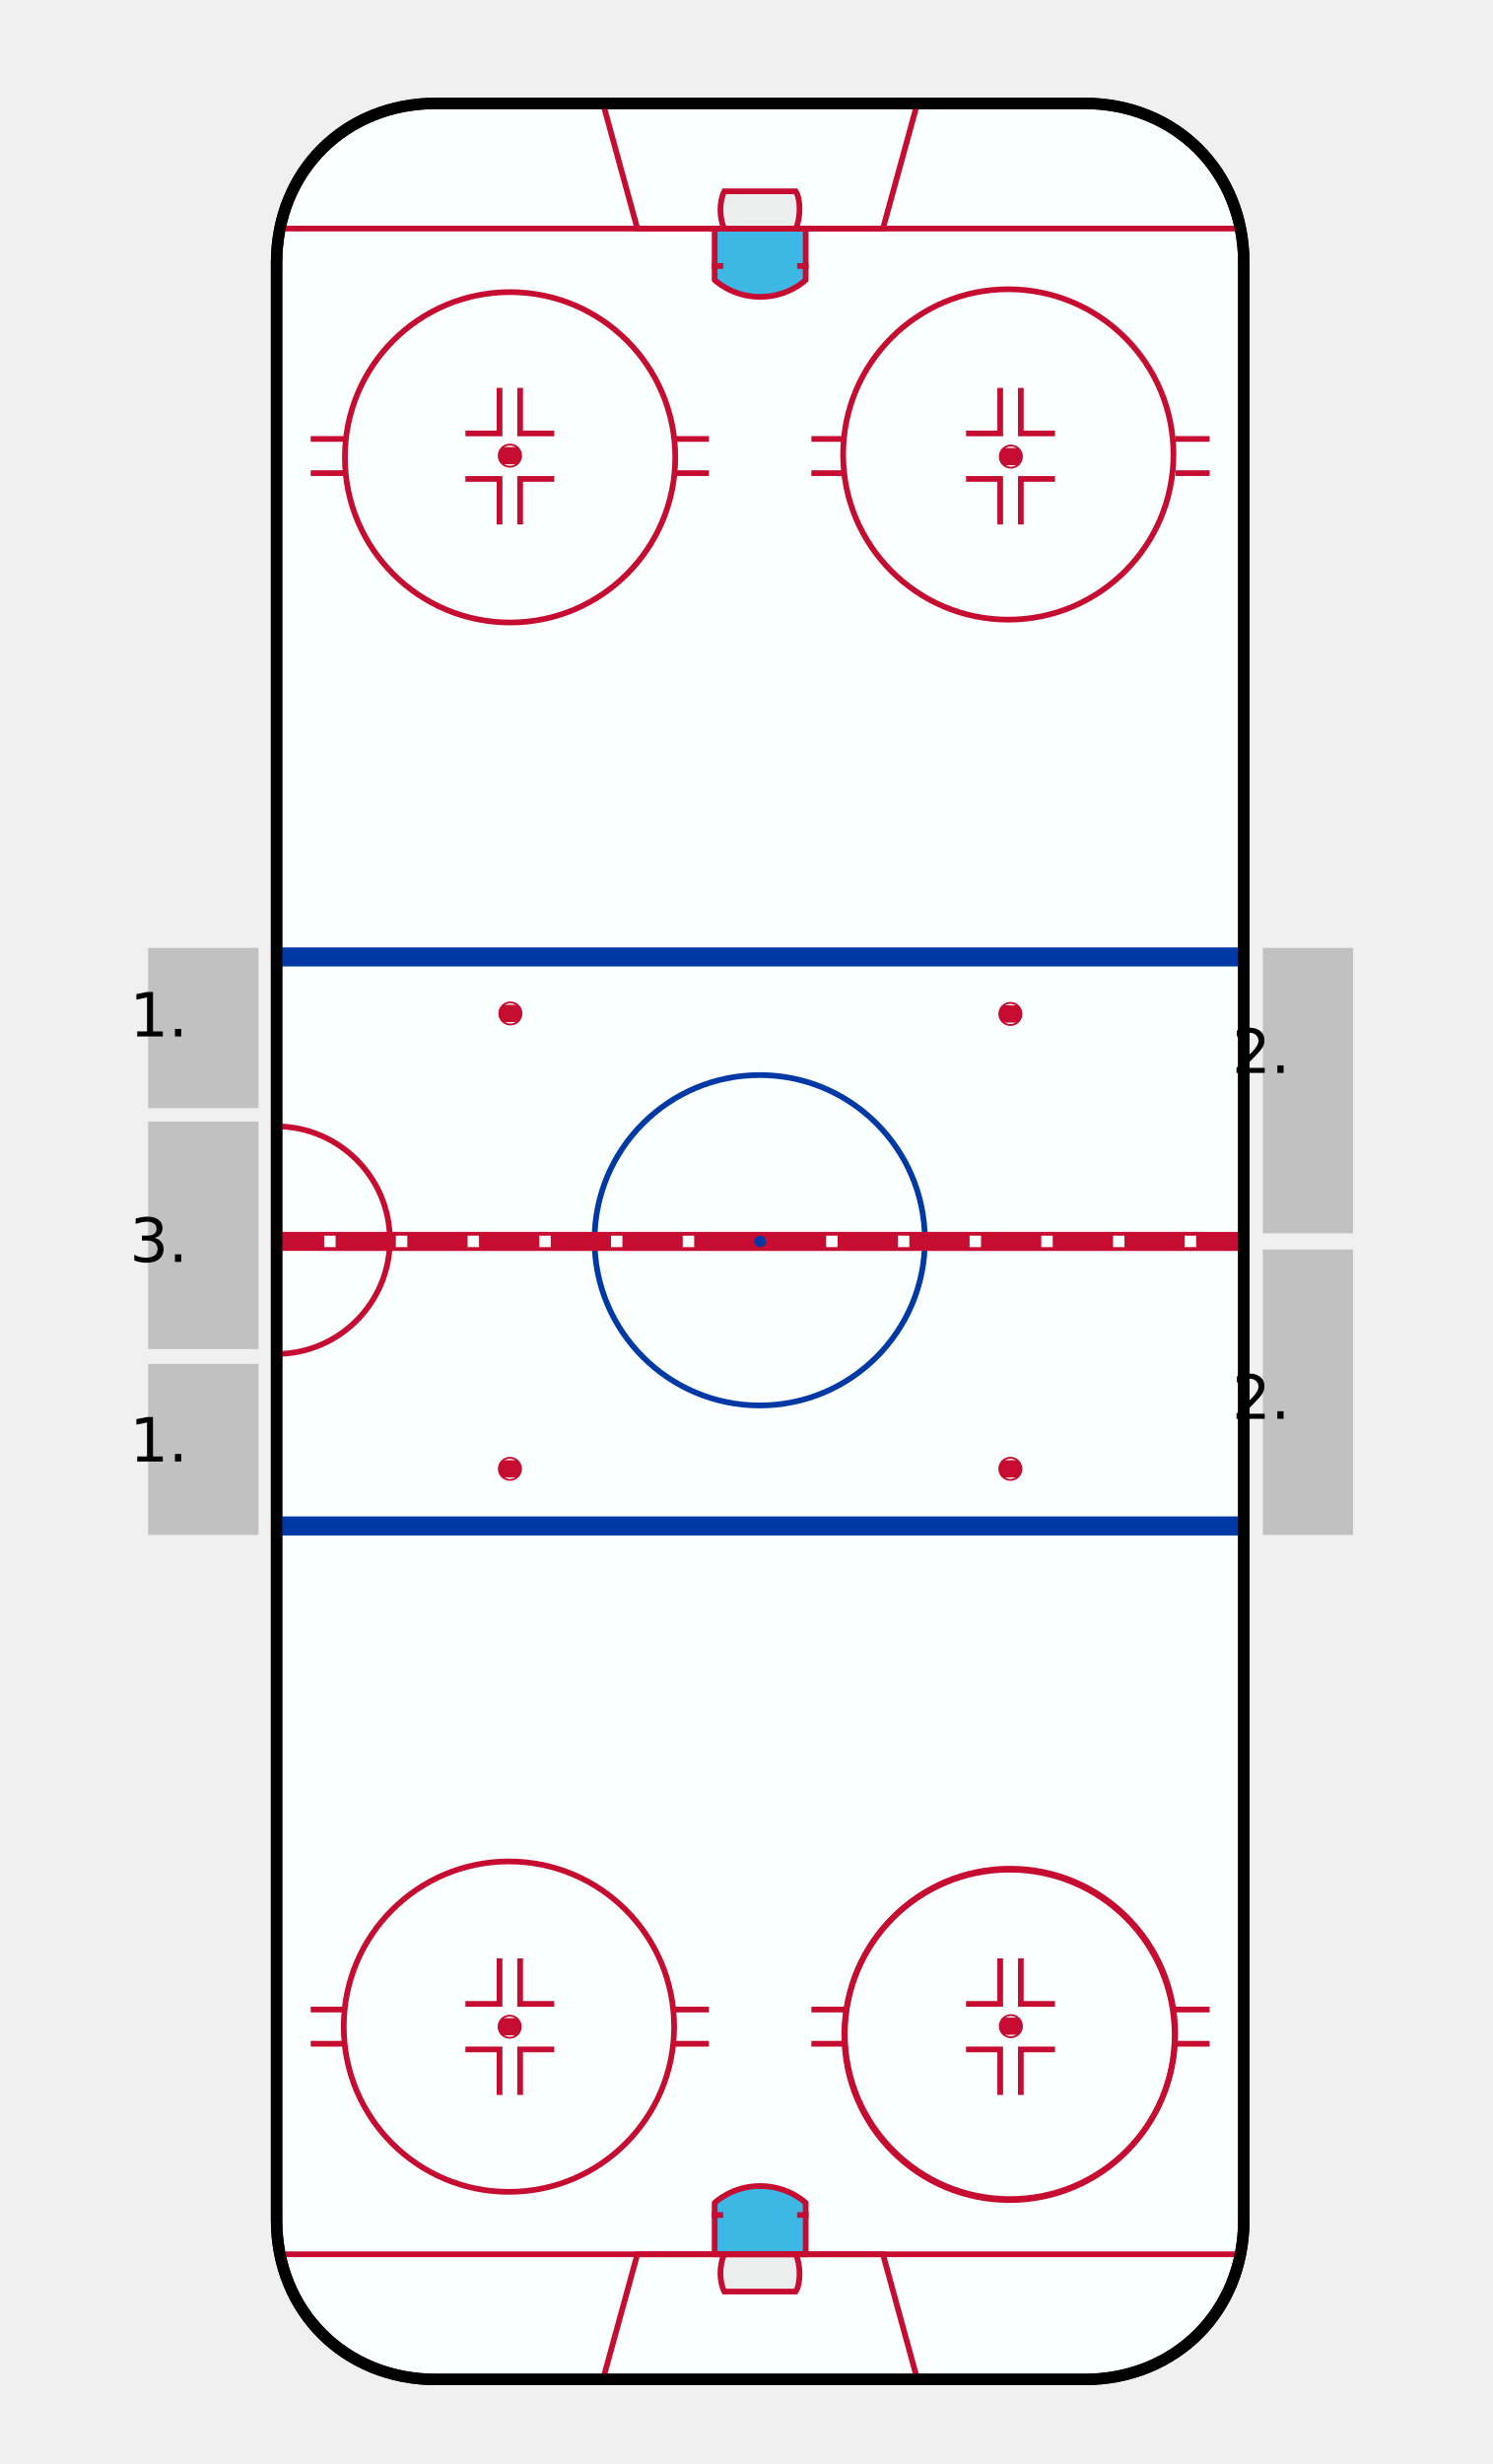
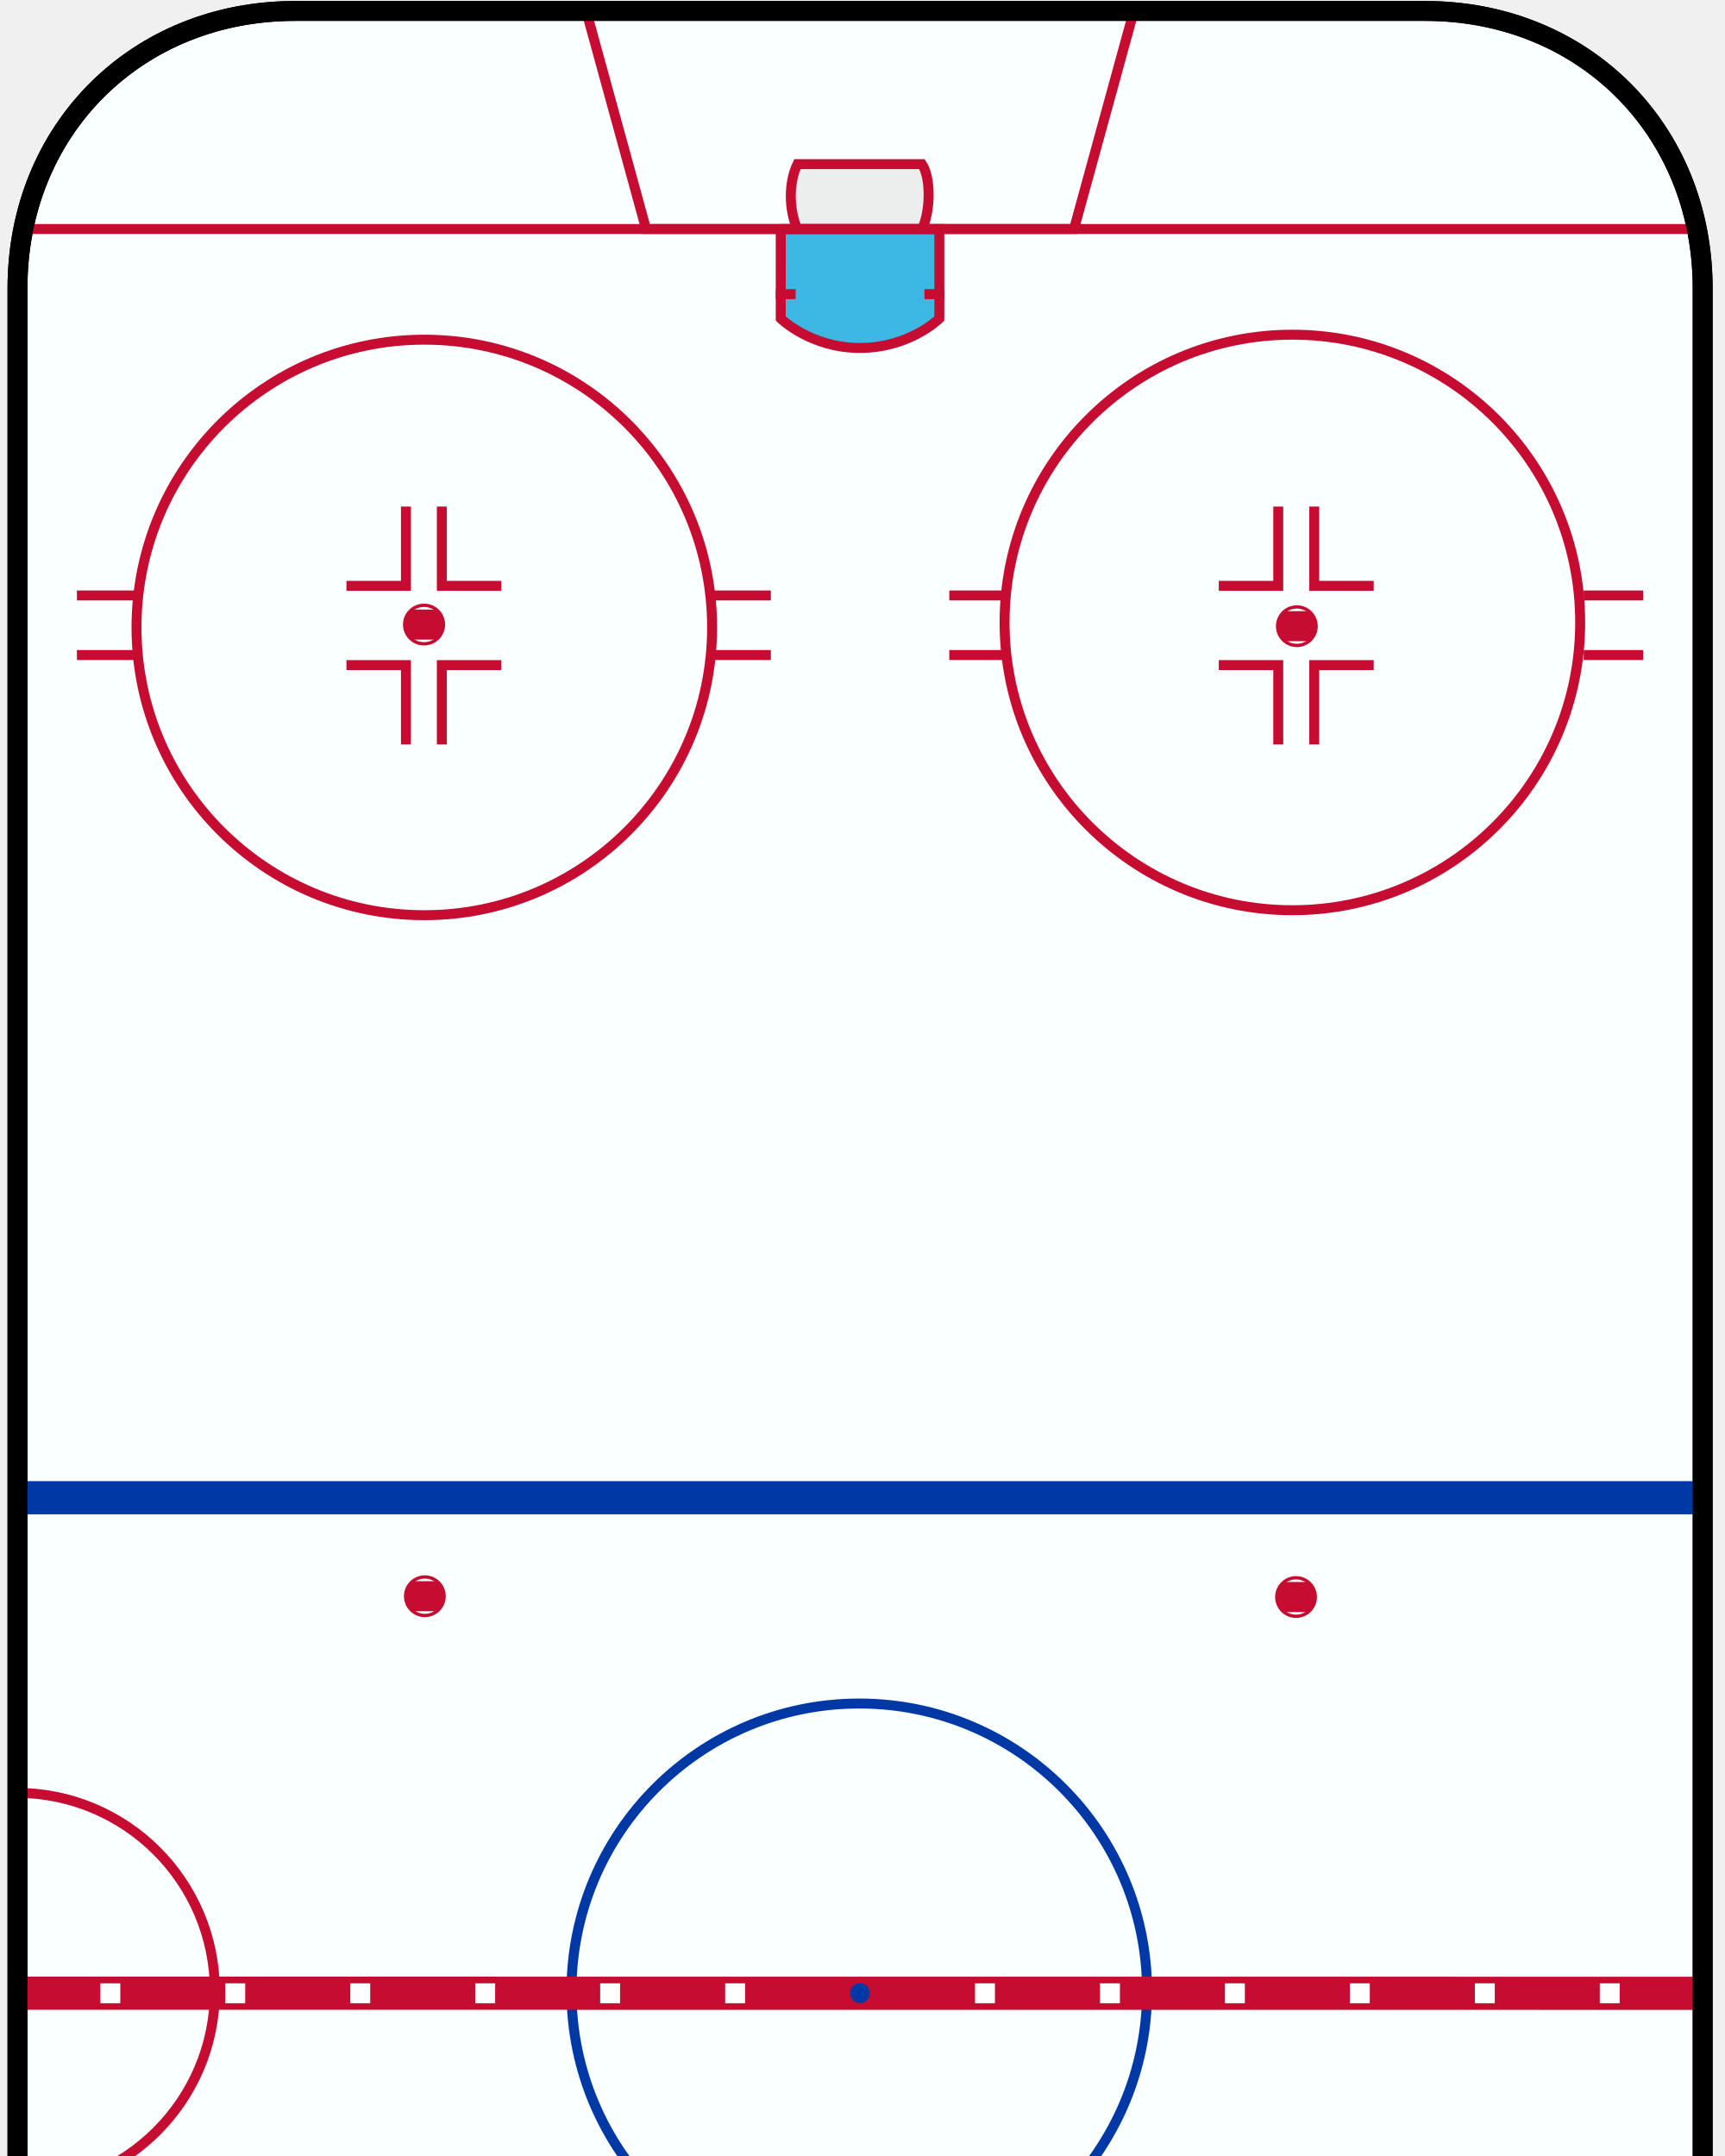
- <svg xmlns="http://www.w3.org/2000/svg" id="svg2457" height="647" width="392" version="1.0">
+ <svg xmlns="http://www.w3.org/2000/svg" id="svg2457" height="500" width="400" viewBox="70 88 260 200" version="1.0" xmlnsCc="http://creativecommons.org/ns#" xmlnsDc="http://purl.org/dc/elements/1.1/">
  <path id="path3276" d="m114.47,624.8,170.33,0c23.906,0,41.835-17.929,41.835-41.835v-513.98c0-23.906-17.929-41.835-41.835-41.835h-170.33c-23.906,0-41.835,17.929-41.835,41.835v513.98c0,23.906,17.929,41.835,41.835,41.835z" stroke="#000" stroke-width="3" fill="#faffff" />
  <path id="path4264" d="m242.89,325.67c0,23.944-19.433,43.378-43.378,43.378-23.944,0-43.378-19.433-43.378-43.378,0-23.944,19.433-43.378,43.378-43.378,23.944,0,43.378,19.433,43.378,43.378z" stroke="#0039a6" stroke-width="1.5" fill="none" />
  <path id="path3282" stroke-linejoin="miter" d="m72.631,325.96,254,0.015" stroke="#c60c30" stroke-linecap="butt" stroke-miterlimit="4" stroke-dasharray="none" stroke-width="5" fill="none" />
-   <g id="g4302" fill-rule="nonzero" fill="#c1c1c1" transform="translate(-4.242641,4.242641)">
-     <rect id="rect4278" y="323.85" width="23.688" x="335.88" height="74.953" />
-     <rect id="rect4282" y="244.66" width="23.688" x="335.88" height="74.953" />
-     <rect id="rect4296" y="290.26" width="28.991" x="43.134" height="59.751" />
-     <rect id="rect4298" y="353.9" width="28.991" x="43.134" height="44.901" />
-     <rect id="rect4300" y="244.66" width="28.991" x="43.134" height="42.073" />
-   </g>
  <g id="g4093" stroke-linejoin="miter" transform="translate(-4.242641,4.242641)" stroke="#0039a6" stroke-linecap="butt" stroke-miterlimit="4" stroke-dasharray="none" stroke-width="5" fill="none">
    <path id="path3280" d="m76.873,396.44,254,0" />
    <path id="path3284" d="m76.873,247.03,254,0" />
  </g>
  <g id="g4251" stroke-linejoin="miter" fill-rule="evenodd" transform="translate(-4.242641,4.242641)" stroke="#c60c30" stroke-linecap="butt" stroke-width="1.5" fill="#eceeee">
    <path id="path4010" d="m194.44,55.847c-1.34-3.031-1.34-7.116,0-9.85h18.765c1.34,1.989,1.34,7.008,0,9.85h-18.765z" />
    <path id="path4002" d="m194.44,587.62c-1.34,3.031-1.34,7.116,0,9.85h18.765c1.34-1.989,1.34-7.008,0-9.85h-18.765z" />
  </g>
  <g id="g4248" stroke-linejoin="miter" fill-rule="evenodd" transform="translate(-4.242641,4.242641)" stroke="#c60c30" stroke-linecap="butt" stroke-width="1.5" fill="#3db7e4">
    <path id="path3971" d="m191.92,587.69,0-13.494s4.498-4.436,11.922-4.436c7.549,0,11.984,4.436,11.984,4.436v13.494h-23.906" />
    <path id="path4004" d="m191.92,55.778,0,13.494s4.498,4.436,11.922,4.436c7.549,0,11.984-4.436,11.984-4.436v-13.494h-23.906" />
  </g>
  <path id="path3937" stroke-linejoin="miter" d="m177.22,124.24,8.965,0" stroke="#c60c30" stroke-linecap="butt" stroke-width="1.5" fill="none" />
  <path id="path3935" stroke-linejoin="miter" d="m177.22,115.26,8.965,0" stroke="#c60c30" stroke-linecap="butt" stroke-width="1.5" fill="none" />
  <path id="path3799" stroke-linejoin="miter" d="m72.631,60.021,254,0" stroke="#c60c30" stroke-linecap="butt" stroke-width="1.5" fill="none" />
  <path id="path3801" stroke-linejoin="miter" d="m72.631,591.93,254,0" stroke="#c60c30" stroke-linecap="butt" stroke-width="1.5" fill="none" />
  <path id="path3827" stroke-linejoin="miter" d="m308.49,534.32c0,23.944-19.433,43.378-43.378,43.378-23.944,0-43.378-19.433-43.378-43.378,0-23.944,19.433-43.378,43.378-43.378,23.944,0,43.378,19.433,43.378,43.378z" stroke="#c60c30" stroke-linecap="butt" stroke-width="1.5" fill="none" />
  <path id="path3889" stroke-linejoin="miter" d="m122.22,526.19,8.965,0,0-11.953" stroke="#c60c30" stroke-linecap="butt" stroke-width="1.5" fill="none" />
  <path id="path3891" stroke-linejoin="miter" d="m145.56,526.19-8.965,0,0-11.953" stroke="#c60c30" stroke-linecap="butt" stroke-width="1.5" fill="none" />
  <path id="path3893" stroke-linejoin="miter" d="m122.22,538.14,8.965,0,0,11.953" stroke="#c60c30" stroke-linecap="butt" stroke-width="1.5" fill="none" />
  <path id="path3895" stroke-linejoin="miter" d="m145.56,538.14-8.965,0,0,11.953" stroke="#c60c30" stroke-linecap="butt" stroke-width="1.5" fill="none" />
  <path id="path3897" stroke-linejoin="miter" d="m253.7,526.19,8.965,0,0-11.953" stroke="#c60c30" stroke-linecap="butt" stroke-width="1.5" fill="none" />
  <path id="path3899" stroke-linejoin="miter" d="m277.05,526.19-8.965,0,0-11.953" stroke="#c60c30" stroke-linecap="butt" stroke-width="1.5" fill="none" />
  <path id="path3901" stroke-linejoin="miter" d="m253.7,538.14,8.965,0,0,11.953" stroke="#c60c30" stroke-linecap="butt" stroke-width="1.5" fill="none" />
  <path id="path3903" stroke-linejoin="miter" d="m277.05,538.14-8.965,0,0,11.953" stroke="#c60c30" stroke-linecap="butt" stroke-width="1.5" fill="none" />
  <path id="path3905" stroke-linejoin="miter" d="m253.7,113.81,8.965,0,0-11.953" stroke="#c60c30" stroke-linecap="butt" stroke-width="1.5" fill="none" />
  <path id="path3907" stroke-linejoin="miter" d="m277.05,113.81-8.965,0,0-11.953" stroke="#c60c30" stroke-linecap="butt" stroke-width="1.5" fill="none" />
  <path id="path3909" stroke-linejoin="miter" d="m253.7,125.76,8.965,0,0,11.953" stroke="#c60c30" stroke-linecap="butt" stroke-width="1.5" fill="none" />
  <path id="path3911" stroke-linejoin="miter" d="m277.05,125.76-8.965,0,0,11.953" stroke="#c60c30" stroke-linecap="butt" stroke-width="1.5" fill="none" />
  <path id="path3913" stroke-linejoin="miter" d="m122.22,113.81,8.965,0,0-11.953" stroke="#c60c30" stroke-linecap="butt" stroke-width="1.5" fill="none" />
  <path id="path3915" stroke-linejoin="miter" d="m145.56,113.81-8.965,0,0-11.953" stroke="#c60c30" stroke-linecap="butt" stroke-width="1.5" fill="none" />
  <path id="path3917" stroke-linejoin="miter" d="m122.22,125.76,8.965,0,0,11.953" stroke="#c60c30" stroke-linecap="butt" stroke-width="1.5" fill="none" />
  <path id="path3919" stroke-linejoin="miter" d="m145.56,125.76-8.965,0,0,11.953" stroke="#c60c30" stroke-linecap="butt" stroke-width="1.5" fill="none" />
  <path id="path3923" stroke-linejoin="miter" d="m81.595,527.67,8.965,0" stroke="#c60c30" stroke-linecap="butt" stroke-width="1.5" fill="none" />
  <path id="path3925" stroke-linejoin="miter" d="m81.595,536.65,8.965,0" stroke="#c60c30" stroke-linecap="butt" stroke-width="1.5" fill="none" />
  <path id="path3927" stroke-linejoin="miter" d="m177.22,527.67,8.965,0" stroke="#c60c30" stroke-linecap="butt" stroke-width="1.5" fill="none" />
  <path id="path3929" stroke-linejoin="miter" d="m177.22,536.65,8.965,0" stroke="#c60c30" stroke-linecap="butt" stroke-width="1.5" fill="none" />
  <path id="path3931" stroke-linejoin="miter" d="m81.595,115.26,8.965,0" stroke="#c60c30" stroke-linecap="butt" stroke-width="1.5" fill="none" />
  <path id="path3933" stroke-linejoin="miter" d="m81.595,124.24,8.965,0" stroke="#c60c30" stroke-linecap="butt" stroke-width="1.5" fill="none" />
  <path id="path3941" stroke-linejoin="miter" d="m213.08,115.26,8.965,0" stroke="#c60c30" stroke-linecap="butt" stroke-width="1.5" fill="none" />
  <path id="path3943" stroke-linejoin="miter" d="m213.08,124.24,8.965,0" stroke="#c60c30" stroke-linecap="butt" stroke-width="1.5" fill="none" />
  <path id="path3945" stroke-linejoin="miter" d="m308.7,115.26,8.965,0" stroke="#c60c30" stroke-linecap="butt" stroke-width="1.5" fill="none" />
  <path id="path3947" stroke-linejoin="miter" d="m308.7,124.24,8.965,0" stroke="#c60c30" stroke-linecap="butt" stroke-width="1.5" fill="none" />
  <path id="path3949" stroke-linejoin="miter" d="m213.08,527.67,8.965,0" stroke="#c60c30" stroke-linecap="butt" stroke-width="1.5" fill="none" />
  <path id="path3951" stroke-linejoin="miter" d="m213.08,536.65,8.965,0" stroke="#c60c30" stroke-linecap="butt" stroke-width="1.5" fill="none" />
  <path id="path3953" stroke-linejoin="miter" d="m308.7,527.67,8.965,0" stroke="#c60c30" stroke-linecap="butt" stroke-width="1.5" fill="none" />
  <path id="path3955" stroke-linejoin="miter" d="m308.7,536.65,8.965,0" stroke="#c60c30" stroke-linecap="butt" stroke-width="1.5" fill="none" />
  <path id="path4203" stroke-linejoin="miter" d="m177.03,532.16c0,23.944-19.433,43.378-43.378,43.378-23.944,0-43.378-19.433-43.378-43.378,0-23.944,19.433-43.378,43.378-43.378,23.944,0,43.378,19.433,43.378,43.378z" stroke="#c60c30" stroke-linecap="butt" stroke-width="1.5" fill="none" />
  <path id="path4206" stroke-linejoin="miter" d="m308.62,534.06c0,23.944-19.433,43.378-43.378,43.378-23.944,0-43.378-19.433-43.378-43.378,0-23.944,19.433-43.378,43.378-43.378,23.944,0,43.378,19.433,43.378,43.378z" stroke="#c60c30" stroke-linecap="butt" stroke-width="1.5" fill="none" />
  <path id="path4208" stroke-linejoin="miter" d="m308.17,119.33c0,23.944-19.433,43.378-43.378,43.378-23.944,0-43.378-19.433-43.378-43.378,0-23.944,19.433-43.378,43.378-43.378,23.944,0,43.378,19.433,43.378,43.378z" stroke="#c60c30" stroke-linecap="butt" stroke-width="1.5" fill="none" />
  <path id="path4210" stroke-linejoin="miter" d="m177.33,120.08c0,23.944-19.433,43.378-43.378,43.378-23.944,0-43.378-19.433-43.378-43.378,0-23.944,19.433-43.378,43.378-43.378,23.944,0,43.378,19.433,43.378,43.378z" stroke="#c60c30" stroke-linecap="butt" stroke-width="1.5" fill="none" />
  <path id="path4212" stroke-linejoin="miter" d="m72.502,295.76c16.495,0,29.882,13.387,29.882,29.882s-13.387,29.882-29.882,29.882v-29.882-29.882z" stroke="#c60c30" stroke-linecap="butt" stroke-width="1.5" fill="none" />
  <g id="g4144-85" transform="translate(-0.06760982,412.5277)">
    <path id="path4012-76" d="m130.88,119.65c0,0.901,0.394,1.711,1.019,2.266h4.019c0.625-0.555,1.019-1.364,1.019-2.266,0-0.902-0.395-1.711-1.02-2.266h-4.017c-0.625,0.555-1.02,1.364-1.02,2.266z" fill="#c60c30" />
    <path id="path4019-18" d="m-112.44,132.8c0,73.606-59.669,133.28-133.28,133.28-73.606,0-133.28-59.669-133.28-133.28,0-73.606,59.669-133.28,133.28-133.28,73.606,0,133.28,59.669,133.28,133.28z" transform="matrix(0,-0.02177681,0.02177681,0,131.0214,114.297)" stroke="#c60c30" stroke-dasharray="none" stroke-miterlimit="4" stroke-width="22.96" fill="none" />
  </g>
  <g id="g4144-9" transform="translate(131.5538,412.3895)">
    <path id="path4012-27" d="m130.88,119.65c0,0.901,0.394,1.711,1.019,2.266h4.019c0.625-0.555,1.019-1.364,1.019-2.266,0-0.902-0.395-1.711-1.02-2.266h-4.017c-0.625,0.555-1.02,1.364-1.02,2.266z" fill="#c60c30" />
    <path id="path4019-9" d="m-112.44,132.8c0,73.606-59.669,133.28-133.28,133.28-73.606,0-133.28-59.669-133.28-133.28,0-73.606,59.669-133.28,133.28-133.28,73.606,0,133.28,59.669,133.28,133.28z" transform="matrix(0,-0.02177681,0.02177681,0,131.0214,114.297)" stroke="#c60c30" stroke-dasharray="none" stroke-miterlimit="4" stroke-width="22.96" fill="none" />
  </g>
  <g id="g4144-3" transform="translate(131.4316,266.0419)">
    <path id="path4012-22" d="m130.88,119.65c0,0.901,0.394,1.711,1.019,2.266h4.019c0.625-0.555,1.019-1.364,1.019-2.266,0-0.902-0.395-1.711-1.02-2.266h-4.017c-0.625,0.555-1.02,1.364-1.02,2.266z" fill="#c60c30" />
    <path id="path4019-16" d="m-112.44,132.8c0,73.606-59.669,133.28-133.28,133.28-73.606,0-133.28-59.669-133.28-133.28,0-73.606,59.669-133.28,133.28-133.28,73.606,0,133.28,59.669,133.28,133.28z" transform="matrix(0,-0.02177681,0.02177681,0,131.0214,114.297)" stroke="#c60c30" stroke-dasharray="none" stroke-miterlimit="4" stroke-width="22.96" fill="none" />
  </g>
  <g id="g4144-1" transform="translate(1.0183067e-5,266.0419)">
    <path id="path4012-4" d="m130.88,119.65c0,0.901,0.394,1.711,1.019,2.266h4.019c0.625-0.555,1.019-1.364,1.019-2.266,0-0.902-0.395-1.711-1.02-2.266h-4.017c-0.625,0.555-1.02,1.364-1.02,2.266z" fill="#c60c30" />
    <path id="path4019-2" d="m-112.44,132.8c0,73.606-59.669,133.28-133.28,133.28-73.606,0-133.28-59.669-133.28-133.28,0-73.606,59.669-133.28,133.28-133.28,73.606,0,133.28,59.669,133.28,133.28z" transform="matrix(0,-0.02177681,0.02177681,0,131.0214,114.297)" stroke="#c60c30" stroke-dasharray="none" stroke-miterlimit="4" stroke-width="22.96" fill="none" />
  </g>
  <g id="g4144-7" transform="translate(0.1222602,146.4698)">
    <path id="path4012-1" d="m130.88,119.65c0,0.901,0.394,1.711,1.019,2.266h4.019c0.625-0.555,1.019-1.364,1.019-2.266,0-0.902-0.395-1.711-1.02-2.266h-4.017c-0.625,0.555-1.02,1.364-1.02,2.266z" fill="#c60c30" />
    <path id="path4019-15" d="m-112.44,132.8c0,73.606-59.669,133.28-133.28,133.28-73.606,0-133.28-59.669-133.28-133.28,0-73.606,59.669-133.28,133.28-133.28,73.606,0,133.28,59.669,133.28,133.28z" transform="matrix(0,-0.02177681,0.02177681,0,131.0214,114.297)" stroke="#c60c30" stroke-dasharray="none" stroke-miterlimit="4" stroke-width="22.96" fill="none" />
  </g>
  <g id="g4144-2" transform="translate(131.4316,146.592)">
    <path id="path4012-7" d="m130.88,119.65c0,0.901,0.394,1.711,1.019,2.266h4.019c0.625-0.555,1.019-1.364,1.019-2.266,0-0.902-0.395-1.711-1.02-2.266h-4.017c-0.625,0.555-1.02,1.364-1.02,2.266z" fill="#c60c30" />
    <path id="path4019-6" d="m-112.44,132.8c0,73.606-59.669,133.28-133.28,133.28-73.606,0-133.28-59.669-133.28-133.28,0-73.606,59.669-133.28,133.28-133.28,73.606,0,133.28,59.669,133.28,133.28z" transform="matrix(0,-0.02177681,0.02177681,0,131.0214,114.297)" stroke="#c60c30" stroke-dasharray="none" stroke-miterlimit="4" stroke-width="22.96" fill="none" />
  </g>
  <g id="g4144-8" transform="translate(131.5538,0.2445153)">
    <path id="path4012-2" d="m130.88,119.65c0,0.901,0.394,1.711,1.019,2.266h4.019c0.625-0.555,1.019-1.364,1.019-2.266,0-0.902-0.395-1.711-1.02-2.266h-4.017c-0.625,0.555-1.02,1.364-1.02,2.266z" fill="#c60c30" />
    <path id="path4019-4" d="m-112.44,132.8c0,73.606-59.669,133.28-133.28,133.28-73.606,0-133.28-59.669-133.28-133.28,0-73.606,59.669-133.28,133.28-133.28,73.606,0,133.28,59.669,133.28,133.28z" transform="matrix(0,-0.02177681,0.02177681,0,131.0214,114.297)" stroke="#c60c30" stroke-dasharray="none" stroke-miterlimit="4" stroke-width="22.96" fill="none" />
  </g>
  <g id="g4144">
    <path id="path4012" d="m130.88,119.65c0,0.901,0.394,1.711,1.019,2.266h4.019c0.625-0.555,1.019-1.364,1.019-2.266,0-0.902-0.395-1.711-1.02-2.266h-4.017c-0.625,0.555-1.02,1.364-1.02,2.266z" fill="#c60c30" />
    <path id="path4019" d="m-112.44,132.8a133.28,133.28,0,1,1,-266.55,0,133.28,133.28,0,1,1,266.55,0z" transform="matrix(0,-0.02177681,0.02177681,0,131.0214,114.297)" stroke="#c60c30" stroke-dasharray="none" stroke-miterlimit="4" stroke-width="22.96" fill="none" />
  </g>
  <path id="path4233" fill="#0039a6" d="m201.13,325.96c0,0.828-0.672,1.5-1.5,1.5s-1.5-0.672-1.5-1.5,0.672-1.5,1.5-1.5,1.5,0.672,1.5,1.5z" />
-   <g id="g4329" style="text-anchor:middle;text-align:center;" font-weight="normal" transform="translate(-4.242641,4.242641)" font-style="normal" font-size="16px" font-variant="normal" font-family="Bitstream Vera Sans" fill="#000">
-     <text id="text4309" y="267.905" x="58.641" xml:space="preserve">
-       <tspan id="tspan4311" style="writing-mode:lr-tb;text-anchor:middle;text-align:center;" font-weight="normal" font-size="16px" font-style="normal" line-height="125%" font-stretch="normal" font-variant="normal" y="267.905" x="58.641" font-family="Bitstream Vera Sans">1.</tspan>
-     </text>
-     <text id="text4313" y="327.102" x="58.641" xml:space="preserve">
-       <tspan id="tspan4315" style="writing-mode:lr-tb;text-anchor:middle;text-align:center;" font-weight="normal" font-size="16px" font-style="normal" line-height="125%" font-stretch="normal" font-variant="normal" y="327.102" x="58.641" font-family="Bitstream Vera Sans">3.</tspan>
-     </text>
-     <text id="text4317" y="379.517" x="58.641" xml:space="preserve">
-       <tspan id="tspan4319" style="writing-mode:lr-tb;text-anchor:middle;text-align:center;" font-weight="normal" font-size="16px" font-style="normal" line-height="125%" font-stretch="normal" font-variant="normal" y="379.517" x="58.641" font-family="Bitstream Vera Sans">1.</tspan>
-     </text>
-     <text id="text4321" y="368.31" x="348.141" xml:space="preserve">
-       <tspan id="tspan4323" style="writing-mode:lr-tb;text-anchor:middle;text-align:center;" font-weight="normal" font-size="16px" font-style="normal" line-height="125%" font-stretch="normal" font-variant="normal" y="368.31" x="348.141" font-family="Bitstream Vera Sans">2.</tspan>
-     </text>
-     <text id="text4325" y="277.479" x="348.141" xml:space="preserve">
-       <tspan id="tspan4327" style="writing-mode:lr-tb;text-anchor:middle;text-align:center;" font-weight="normal" font-size="16px" font-style="normal" line-height="125%" font-stretch="normal" font-variant="normal" y="277.479" x="348.141" font-family="Bitstream Vera Sans">2.</tspan>
-     </text>
-   </g>
  <path id="path3220" stroke-linejoin="miter" d="m231.88,591.93-64.5,0-9,32.791,82.5,0z" stroke="#c60c30" stroke-linecap="square" stroke-miterlimit="4" stroke-dasharray="none" stroke-width="1.5" fill="none" />
  <path id="path3220-8" stroke-linejoin="miter" d="m231.88,60.021-64.5,0-9-32.791,82.5,0z" stroke="#c60c30" stroke-linecap="square" stroke-miterlimit="4" stroke-dasharray="none" stroke-width="1.5" fill="none" />
  <path id="path3276-1" d="m114.47,624.8,170.33,0c23.906,0,41.835-17.929,41.835-41.835v-513.98c0-23.906-17.929-41.835-41.835-41.835h-170.33c-23.906,0-41.835,17.929-41.835,41.835v513.98c0,23.906,17.929,41.835,41.835,41.835z" stroke="#000" stroke-width="3" fill="none" />
  <path id="path4013" fill-rule="nonzero" style="block-progression:tb;color:#000000;direction:ltr;text-indent:0;text-align:start;enable-background:accumulate;text-transform:none;" fill="#FFF" d="m85.131,327.47,3,0,0-3-3,0z" />
  <path id="path4011" fill-rule="nonzero" style="block-progression:tb;color:#000000;direction:ltr;text-indent:0;text-align:start;enable-background:accumulate;text-transform:none;" fill="#FFF" d="m103.96,327.47,3,0,0-3-3,0z" />
  <path id="path4009" fill-rule="nonzero" style="block-progression:tb;color:#000000;direction:ltr;text-indent:0;text-align:start;enable-background:accumulate;text-transform:none;" fill="#FFF" d="m122.8,327.47,3,0,0-3-3,0z" />
  <path id="path4007" fill-rule="nonzero" style="block-progression:tb;color:#000000;direction:ltr;text-indent:0;text-align:start;enable-background:accumulate;text-transform:none;" fill="#FFF" d="m141.63,327.47,3,0,0-3-3,0z" />
  <path id="path4005" fill-rule="nonzero" style="block-progression:tb;color:#000000;direction:ltr;text-indent:0;text-align:start;enable-background:accumulate;text-transform:none;" fill="#FFF" d="m160.46,327.47,3,0,0-3-3,0z" />
  <path id="path4003" fill-rule="nonzero" style="block-progression:tb;color:#000000;direction:ltr;text-indent:0;text-align:start;enable-background:accumulate;text-transform:none;" fill="#FFF" d="m179.3,327.47,3,0,0-3-3,0z" />
  <path id="path3998" fill-rule="nonzero" style="block-progression:tb;color:#000000;direction:ltr;text-indent:0;text-align:start;enable-background:accumulate;text-transform:none;" fill="#FFF" d="m216.96,327.47,3,0,0-3-3,0z" />
  <path id="path3996" fill-rule="nonzero" style="block-progression:tb;color:#000000;direction:ltr;text-indent:0;text-align:start;enable-background:accumulate;text-transform:none;" fill="#FFF" d="m254.63,327.47,3,0,0-3-3,0z" />
  <path id="path3994" fill-rule="nonzero" style="block-progression:tb;color:#000000;direction:ltr;text-indent:0;text-align:start;enable-background:accumulate;text-transform:none;" fill="#FFF" d="m292.3,327.47,3,0,0-3-3,0z" />
  <path id="path3992" fill-rule="nonzero" style="block-progression:tb;color:#000000;direction:ltr;text-indent:0;text-align:start;enable-background:accumulate;text-transform:none;" fill="#FFF" d="m311.13,327.47,3,0,0-3-3,0z" />
  <path id="path3990" fill-rule="nonzero" style="block-progression:tb;color:#000000;direction:ltr;text-indent:0;text-align:start;enable-background:accumulate;text-transform:none;" fill="#FFF" d="m235.8,327.47,3,0,0-3-3,0z" />
  <path id="path3994-1" fill-rule="nonzero" style="block-progression:tb;color:#000000;direction:ltr;text-indent:0;text-align:start;enable-background:accumulate;text-transform:none;" fill="#FFF" d="m273.46,327.47,3,0,0-3-3,0z" />
  <g id="g4086-4" stroke-linejoin="miter" transform="translate(0,-511.769)" stroke="#c60c30" stroke-linecap="square" stroke-dasharray="none" stroke-miterlimit="4" stroke-width="1.509" fill="none">
    <path id="path4141-09" d="m187.68,581.61,1.488,0" />
    <path id="path4141-7-4" d="m210.09,581.61,1.488,0" />
  </g>
  <g id="g4086" stroke-linejoin="miter" stroke="#c60c30" stroke-linecap="square" stroke-miterlimit="4" stroke-dasharray="none" stroke-width="1.509" fill="none">
    <path id="path4141" d="m187.68,581.61,1.488,0" />
    <path id="path4141-7" d="m210.09,581.61,1.488,0" />
  </g>
</svg>
